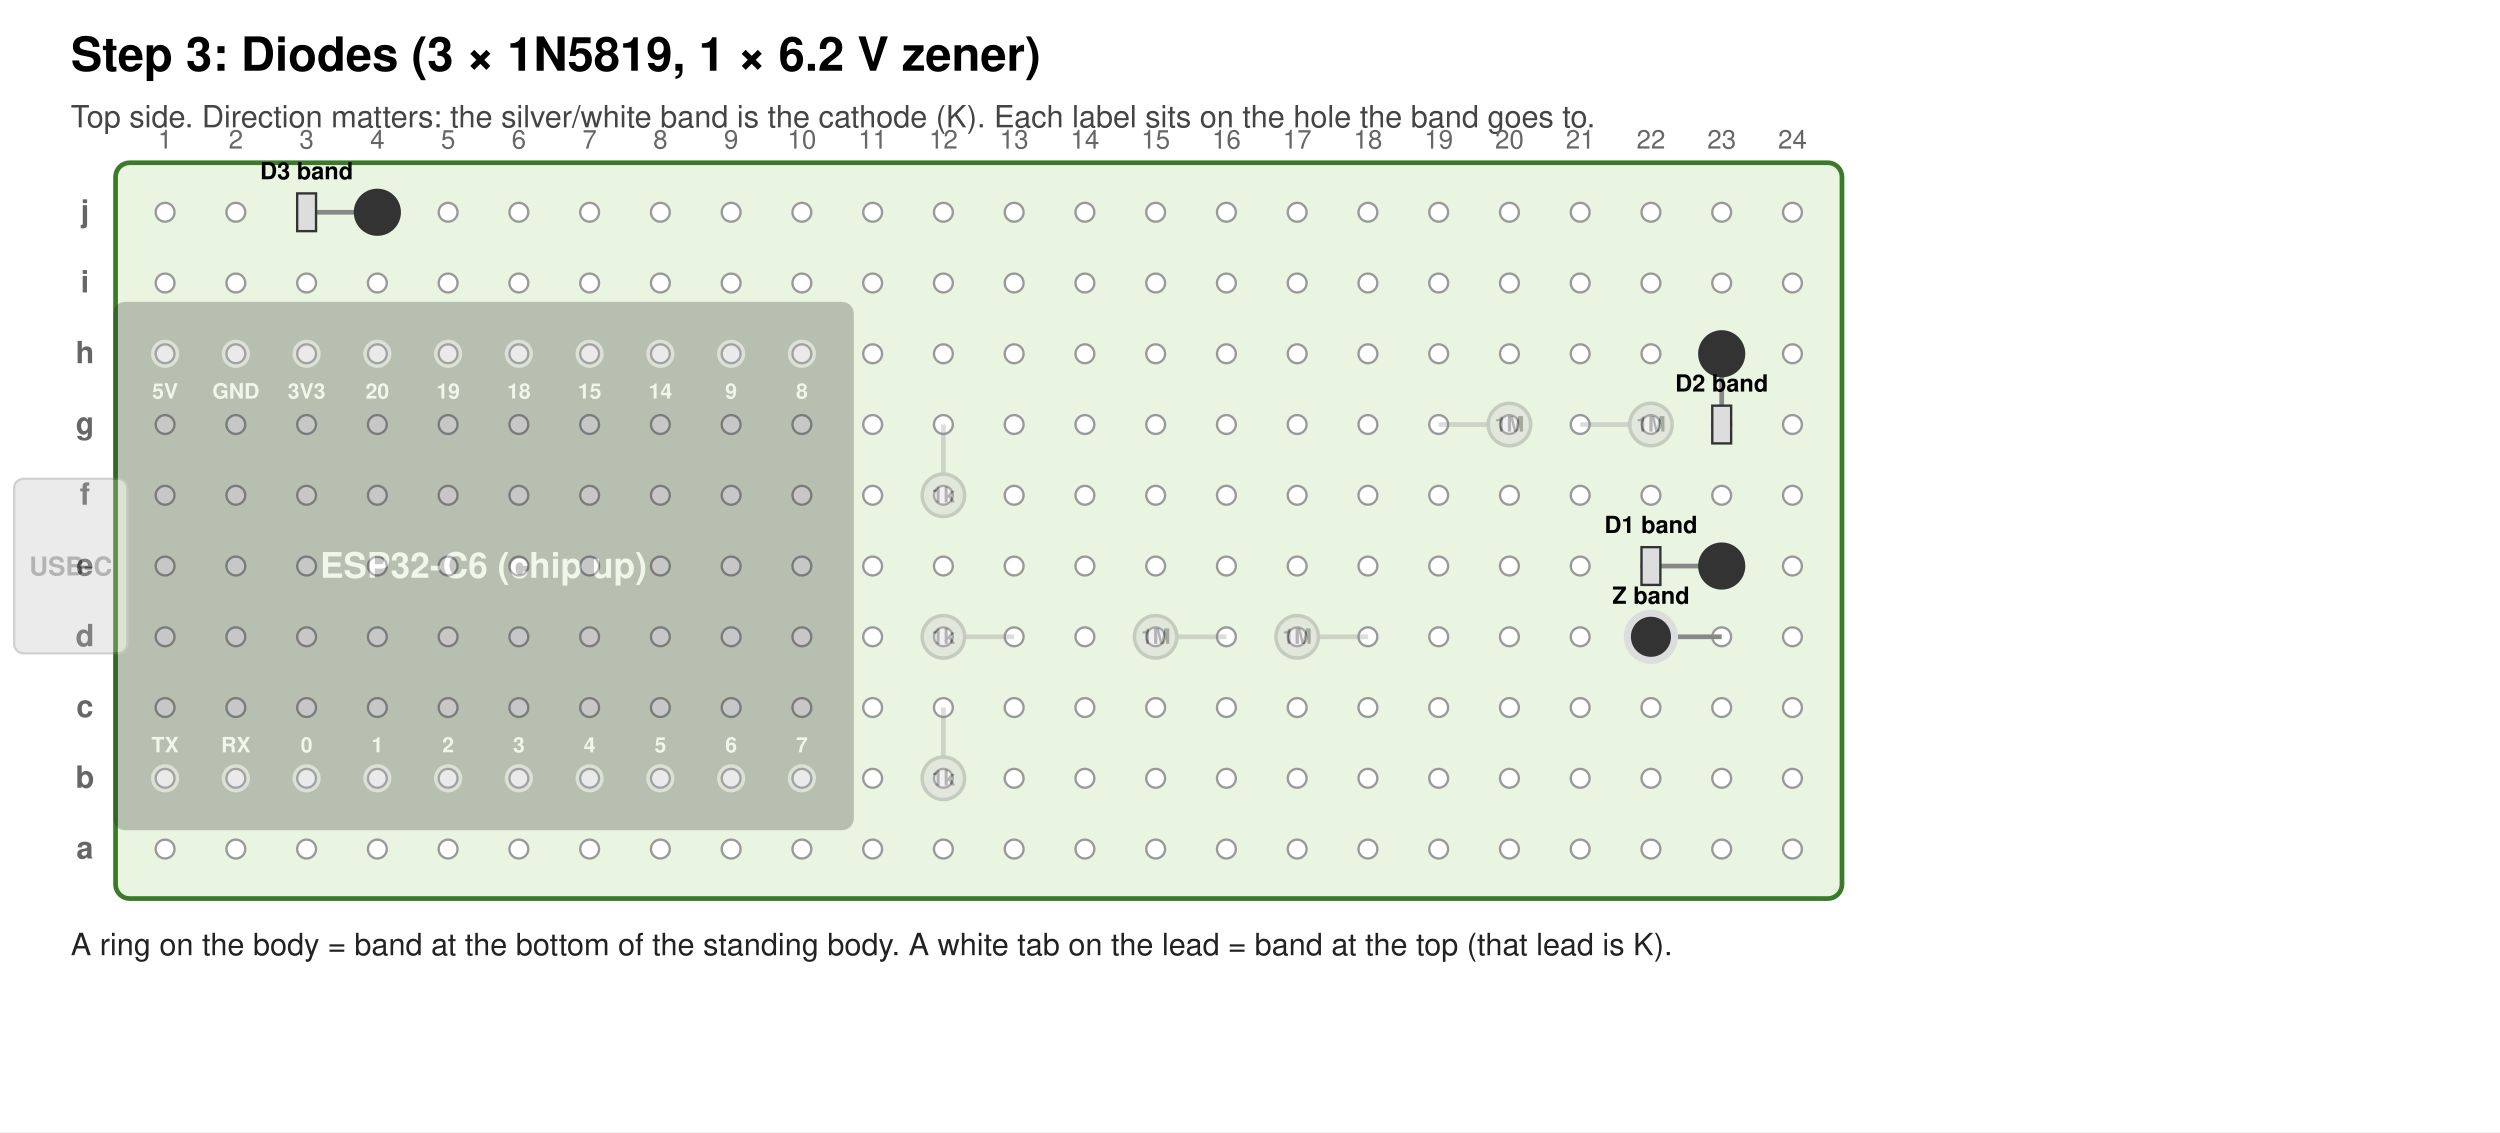
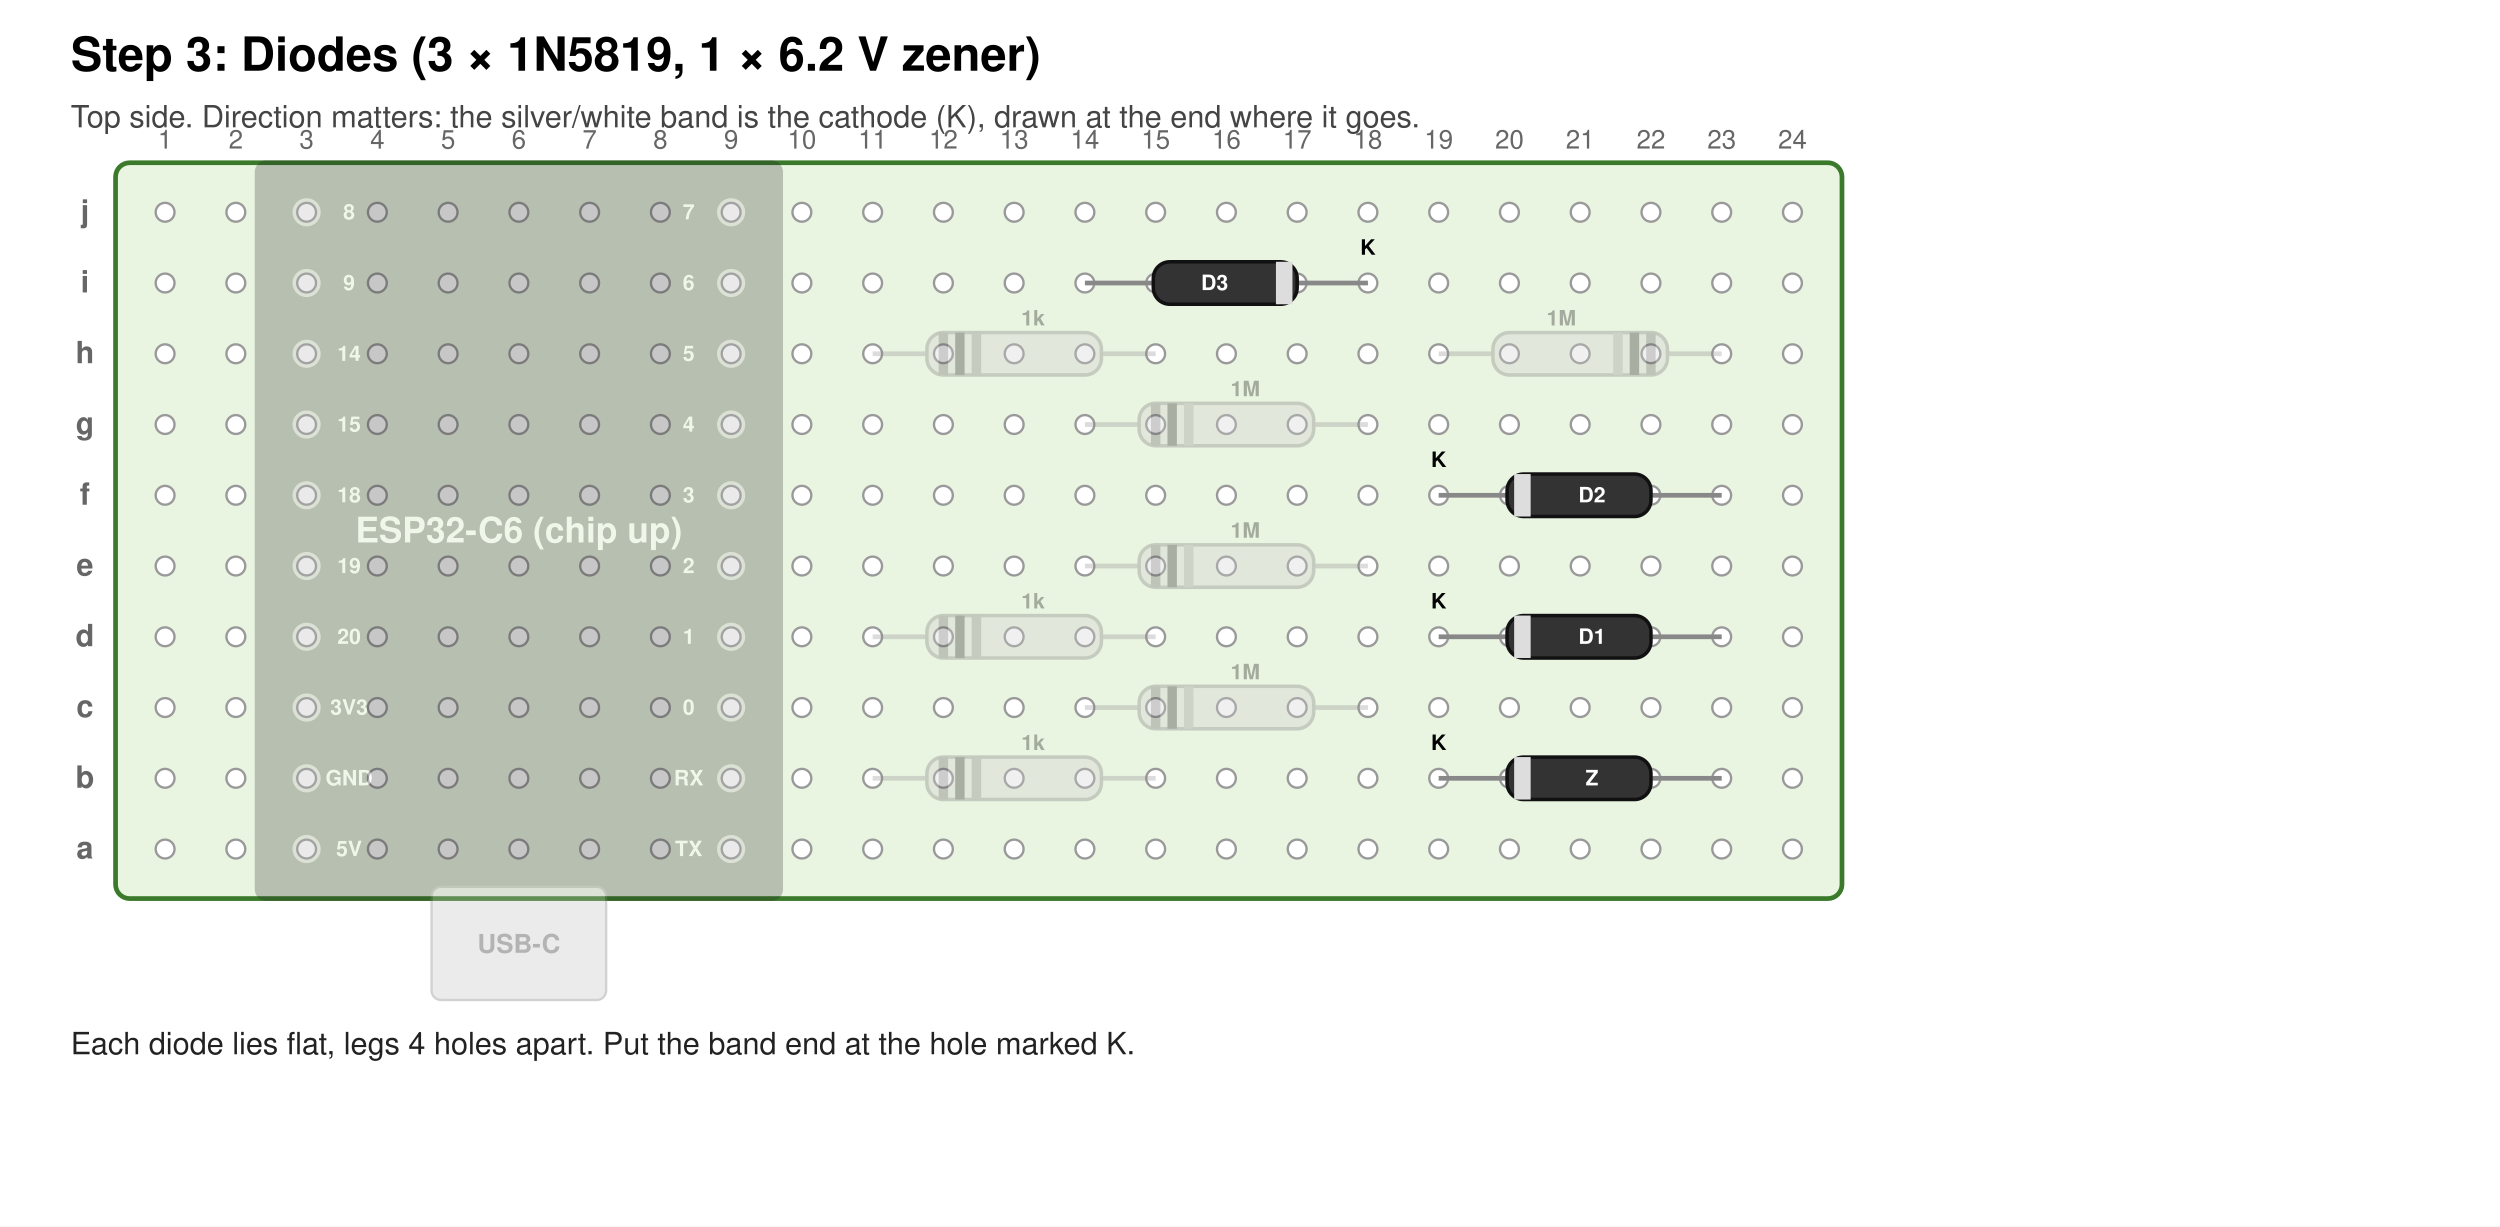
- <svg xmlns="http://www.w3.org/2000/svg" width="1060" height="480" font-family="Helvetica,Arial">
+ <svg xmlns="http://www.w3.org/2000/svg" width="1060" height="520" font-family="Helvetica,Arial">
  <defs>
    <filter id="mute">
      <feColorMatrix type="saturate" values="0" />
    </filter>
  </defs>
  <rect width="100%" height="100%" fill="#ffffff" />
  <text x="30" y="30" font-size="20" font-weight="bold">Step 3: Diodes (3 × 1N5819, 1 × 6.2 V zener)</text>
-   <text x="30" y="54" font-size="13" fill="#444">Top side. Direction matters: the silver/white band is the cathode (K). Each label sits on the hole the band goes to.</text>
+   <text x="30" y="54" font-size="13" fill="#444">Top side. Direction matters: the silver/white band is the cathode (K), drawn at the end where it goes.</text>
  <rect x="49" y="69" width="732" height="312" rx="6" fill="#e9f4e1" stroke="#3a7a2a" stroke-width="2" />
  <text x="70" y="63" font-size="11" fill="#666" text-anchor="middle">1</text>
  <text x="100" y="63" font-size="11" fill="#666" text-anchor="middle">2</text>
  <text x="130" y="63" font-size="11" fill="#666" text-anchor="middle">3</text>
  <text x="160" y="63" font-size="11" fill="#666" text-anchor="middle">4</text>
  <text x="190" y="63" font-size="11" fill="#666" text-anchor="middle">5</text>
  <text x="220" y="63" font-size="11" fill="#666" text-anchor="middle">6</text>
  <text x="250" y="63" font-size="11" fill="#666" text-anchor="middle">7</text>
  <text x="280" y="63" font-size="11" fill="#666" text-anchor="middle">8</text>
  <text x="310" y="63" font-size="11" fill="#666" text-anchor="middle">9</text>
  <text x="340" y="63" font-size="11" fill="#666" text-anchor="middle">10</text>
  <text x="370" y="63" font-size="11" fill="#666" text-anchor="middle">11</text>
  <text x="400" y="63" font-size="11" fill="#666" text-anchor="middle">12</text>
  <text x="430" y="63" font-size="11" fill="#666" text-anchor="middle">13</text>
  <text x="460" y="63" font-size="11" fill="#666" text-anchor="middle">14</text>
  <text x="490" y="63" font-size="11" fill="#666" text-anchor="middle">15</text>
  <text x="520" y="63" font-size="11" fill="#666" text-anchor="middle">16</text>
  <text x="550" y="63" font-size="11" fill="#666" text-anchor="middle">17</text>
  <text x="580" y="63" font-size="11" fill="#666" text-anchor="middle">18</text>
  <text x="610" y="63" font-size="11" fill="#666" text-anchor="middle">19</text>
  <text x="640" y="63" font-size="11" fill="#666" text-anchor="middle">20</text>
  <text x="670" y="63" font-size="11" fill="#666" text-anchor="middle">21</text>
  <text x="700" y="63" font-size="11" fill="#666" text-anchor="middle">22</text>
  <text x="730" y="63" font-size="11" fill="#666" text-anchor="middle">23</text>
  <text x="760" y="63" font-size="11" fill="#666" text-anchor="middle">24</text>
  <text x="36" y="364" font-size="13" font-weight="bold" fill="#666" text-anchor="middle">a</text>
  <text x="36" y="334" font-size="13" font-weight="bold" fill="#666" text-anchor="middle">b</text>
  <text x="36" y="304" font-size="13" font-weight="bold" fill="#666" text-anchor="middle">c</text>
  <text x="36" y="274" font-size="13" font-weight="bold" fill="#666" text-anchor="middle">d</text>
  <text x="36" y="244" font-size="13" font-weight="bold" fill="#666" text-anchor="middle">e</text>
  <text x="36" y="214" font-size="13" font-weight="bold" fill="#666" text-anchor="middle">f</text>
  <text x="36" y="184" font-size="13" font-weight="bold" fill="#666" text-anchor="middle">g</text>
  <text x="36" y="154" font-size="13" font-weight="bold" fill="#666" text-anchor="middle">h</text>
  <text x="36" y="124" font-size="13" font-weight="bold" fill="#666" text-anchor="middle">i</text>
  <text x="36" y="94" font-size="13" font-weight="bold" fill="#666" text-anchor="middle">j</text>
  <circle cx="70" cy="360" r="4" fill="#fff" stroke="#999" />
  <circle cx="70" cy="330" r="4" fill="#fff" stroke="#999" />
  <circle cx="70" cy="300" r="4" fill="#fff" stroke="#999" />
  <circle cx="70" cy="270" r="4" fill="#fff" stroke="#999" />
  <circle cx="70" cy="240" r="4" fill="#fff" stroke="#999" />
  <circle cx="70" cy="210" r="4" fill="#fff" stroke="#999" />
  <circle cx="70" cy="180" r="4" fill="#fff" stroke="#999" />
  <circle cx="70" cy="150" r="4" fill="#fff" stroke="#999" />
  <circle cx="70" cy="120" r="4" fill="#fff" stroke="#999" />
  <circle cx="70" cy="90" r="4" fill="#fff" stroke="#999" />
  <circle cx="100" cy="360" r="4" fill="#fff" stroke="#999" />
  <circle cx="100" cy="330" r="4" fill="#fff" stroke="#999" />
  <circle cx="100" cy="300" r="4" fill="#fff" stroke="#999" />
  <circle cx="100" cy="270" r="4" fill="#fff" stroke="#999" />
  <circle cx="100" cy="240" r="4" fill="#fff" stroke="#999" />
  <circle cx="100" cy="210" r="4" fill="#fff" stroke="#999" />
  <circle cx="100" cy="180" r="4" fill="#fff" stroke="#999" />
  <circle cx="100" cy="150" r="4" fill="#fff" stroke="#999" />
  <circle cx="100" cy="120" r="4" fill="#fff" stroke="#999" />
  <circle cx="100" cy="90" r="4" fill="#fff" stroke="#999" />
  <circle cx="130" cy="360" r="4" fill="#fff" stroke="#999" />
  <circle cx="130" cy="330" r="4" fill="#fff" stroke="#999" />
  <circle cx="130" cy="300" r="4" fill="#fff" stroke="#999" />
  <circle cx="130" cy="270" r="4" fill="#fff" stroke="#999" />
  <circle cx="130" cy="240" r="4" fill="#fff" stroke="#999" />
  <circle cx="130" cy="210" r="4" fill="#fff" stroke="#999" />
  <circle cx="130" cy="180" r="4" fill="#fff" stroke="#999" />
  <circle cx="130" cy="150" r="4" fill="#fff" stroke="#999" />
  <circle cx="130" cy="120" r="4" fill="#fff" stroke="#999" />
  <circle cx="130" cy="90" r="4" fill="#fff" stroke="#999" />
  <circle cx="160" cy="360" r="4" fill="#fff" stroke="#999" />
  <circle cx="160" cy="330" r="4" fill="#fff" stroke="#999" />
  <circle cx="160" cy="300" r="4" fill="#fff" stroke="#999" />
  <circle cx="160" cy="270" r="4" fill="#fff" stroke="#999" />
  <circle cx="160" cy="240" r="4" fill="#fff" stroke="#999" />
  <circle cx="160" cy="210" r="4" fill="#fff" stroke="#999" />
  <circle cx="160" cy="180" r="4" fill="#fff" stroke="#999" />
  <circle cx="160" cy="150" r="4" fill="#fff" stroke="#999" />
  <circle cx="160" cy="120" r="4" fill="#fff" stroke="#999" />
  <circle cx="160" cy="90" r="4" fill="#fff" stroke="#999" />
  <circle cx="190" cy="360" r="4" fill="#fff" stroke="#999" />
  <circle cx="190" cy="330" r="4" fill="#fff" stroke="#999" />
  <circle cx="190" cy="300" r="4" fill="#fff" stroke="#999" />
  <circle cx="190" cy="270" r="4" fill="#fff" stroke="#999" />
  <circle cx="190" cy="240" r="4" fill="#fff" stroke="#999" />
  <circle cx="190" cy="210" r="4" fill="#fff" stroke="#999" />
  <circle cx="190" cy="180" r="4" fill="#fff" stroke="#999" />
  <circle cx="190" cy="150" r="4" fill="#fff" stroke="#999" />
  <circle cx="190" cy="120" r="4" fill="#fff" stroke="#999" />
  <circle cx="190" cy="90" r="4" fill="#fff" stroke="#999" />
  <circle cx="220" cy="360" r="4" fill="#fff" stroke="#999" />
  <circle cx="220" cy="330" r="4" fill="#fff" stroke="#999" />
  <circle cx="220" cy="300" r="4" fill="#fff" stroke="#999" />
  <circle cx="220" cy="270" r="4" fill="#fff" stroke="#999" />
  <circle cx="220" cy="240" r="4" fill="#fff" stroke="#999" />
  <circle cx="220" cy="210" r="4" fill="#fff" stroke="#999" />
  <circle cx="220" cy="180" r="4" fill="#fff" stroke="#999" />
  <circle cx="220" cy="150" r="4" fill="#fff" stroke="#999" />
  <circle cx="220" cy="120" r="4" fill="#fff" stroke="#999" />
  <circle cx="220" cy="90" r="4" fill="#fff" stroke="#999" />
  <circle cx="250" cy="360" r="4" fill="#fff" stroke="#999" />
  <circle cx="250" cy="330" r="4" fill="#fff" stroke="#999" />
  <circle cx="250" cy="300" r="4" fill="#fff" stroke="#999" />
  <circle cx="250" cy="270" r="4" fill="#fff" stroke="#999" />
  <circle cx="250" cy="240" r="4" fill="#fff" stroke="#999" />
  <circle cx="250" cy="210" r="4" fill="#fff" stroke="#999" />
  <circle cx="250" cy="180" r="4" fill="#fff" stroke="#999" />
  <circle cx="250" cy="150" r="4" fill="#fff" stroke="#999" />
  <circle cx="250" cy="120" r="4" fill="#fff" stroke="#999" />
  <circle cx="250" cy="90" r="4" fill="#fff" stroke="#999" />
  <circle cx="280" cy="360" r="4" fill="#fff" stroke="#999" />
  <circle cx="280" cy="330" r="4" fill="#fff" stroke="#999" />
  <circle cx="280" cy="300" r="4" fill="#fff" stroke="#999" />
  <circle cx="280" cy="270" r="4" fill="#fff" stroke="#999" />
  <circle cx="280" cy="240" r="4" fill="#fff" stroke="#999" />
  <circle cx="280" cy="210" r="4" fill="#fff" stroke="#999" />
  <circle cx="280" cy="180" r="4" fill="#fff" stroke="#999" />
  <circle cx="280" cy="150" r="4" fill="#fff" stroke="#999" />
  <circle cx="280" cy="120" r="4" fill="#fff" stroke="#999" />
  <circle cx="280" cy="90" r="4" fill="#fff" stroke="#999" />
  <circle cx="310" cy="360" r="4" fill="#fff" stroke="#999" />
  <circle cx="310" cy="330" r="4" fill="#fff" stroke="#999" />
  <circle cx="310" cy="300" r="4" fill="#fff" stroke="#999" />
  <circle cx="310" cy="270" r="4" fill="#fff" stroke="#999" />
  <circle cx="310" cy="240" r="4" fill="#fff" stroke="#999" />
  <circle cx="310" cy="210" r="4" fill="#fff" stroke="#999" />
  <circle cx="310" cy="180" r="4" fill="#fff" stroke="#999" />
  <circle cx="310" cy="150" r="4" fill="#fff" stroke="#999" />
  <circle cx="310" cy="120" r="4" fill="#fff" stroke="#999" />
  <circle cx="310" cy="90" r="4" fill="#fff" stroke="#999" />
  <circle cx="340" cy="360" r="4" fill="#fff" stroke="#999" />
  <circle cx="340" cy="330" r="4" fill="#fff" stroke="#999" />
  <circle cx="340" cy="300" r="4" fill="#fff" stroke="#999" />
  <circle cx="340" cy="270" r="4" fill="#fff" stroke="#999" />
  <circle cx="340" cy="240" r="4" fill="#fff" stroke="#999" />
  <circle cx="340" cy="210" r="4" fill="#fff" stroke="#999" />
  <circle cx="340" cy="180" r="4" fill="#fff" stroke="#999" />
  <circle cx="340" cy="150" r="4" fill="#fff" stroke="#999" />
  <circle cx="340" cy="120" r="4" fill="#fff" stroke="#999" />
  <circle cx="340" cy="90" r="4" fill="#fff" stroke="#999" />
  <circle cx="370" cy="360" r="4" fill="#fff" stroke="#999" />
  <circle cx="370" cy="330" r="4" fill="#fff" stroke="#999" />
  <circle cx="370" cy="300" r="4" fill="#fff" stroke="#999" />
  <circle cx="370" cy="270" r="4" fill="#fff" stroke="#999" />
  <circle cx="370" cy="240" r="4" fill="#fff" stroke="#999" />
  <circle cx="370" cy="210" r="4" fill="#fff" stroke="#999" />
  <circle cx="370" cy="180" r="4" fill="#fff" stroke="#999" />
  <circle cx="370" cy="150" r="4" fill="#fff" stroke="#999" />
  <circle cx="370" cy="120" r="4" fill="#fff" stroke="#999" />
  <circle cx="370" cy="90" r="4" fill="#fff" stroke="#999" />
  <circle cx="400" cy="360" r="4" fill="#fff" stroke="#999" />
  <circle cx="400" cy="330" r="4" fill="#fff" stroke="#999" />
  <circle cx="400" cy="300" r="4" fill="#fff" stroke="#999" />
  <circle cx="400" cy="270" r="4" fill="#fff" stroke="#999" />
  <circle cx="400" cy="240" r="4" fill="#fff" stroke="#999" />
  <circle cx="400" cy="210" r="4" fill="#fff" stroke="#999" />
  <circle cx="400" cy="180" r="4" fill="#fff" stroke="#999" />
  <circle cx="400" cy="150" r="4" fill="#fff" stroke="#999" />
  <circle cx="400" cy="120" r="4" fill="#fff" stroke="#999" />
  <circle cx="400" cy="90" r="4" fill="#fff" stroke="#999" />
  <circle cx="430" cy="360" r="4" fill="#fff" stroke="#999" />
  <circle cx="430" cy="330" r="4" fill="#fff" stroke="#999" />
  <circle cx="430" cy="300" r="4" fill="#fff" stroke="#999" />
  <circle cx="430" cy="270" r="4" fill="#fff" stroke="#999" />
  <circle cx="430" cy="240" r="4" fill="#fff" stroke="#999" />
  <circle cx="430" cy="210" r="4" fill="#fff" stroke="#999" />
  <circle cx="430" cy="180" r="4" fill="#fff" stroke="#999" />
  <circle cx="430" cy="150" r="4" fill="#fff" stroke="#999" />
  <circle cx="430" cy="120" r="4" fill="#fff" stroke="#999" />
  <circle cx="430" cy="90" r="4" fill="#fff" stroke="#999" />
  <circle cx="460" cy="360" r="4" fill="#fff" stroke="#999" />
  <circle cx="460" cy="330" r="4" fill="#fff" stroke="#999" />
  <circle cx="460" cy="300" r="4" fill="#fff" stroke="#999" />
  <circle cx="460" cy="270" r="4" fill="#fff" stroke="#999" />
  <circle cx="460" cy="240" r="4" fill="#fff" stroke="#999" />
  <circle cx="460" cy="210" r="4" fill="#fff" stroke="#999" />
  <circle cx="460" cy="180" r="4" fill="#fff" stroke="#999" />
  <circle cx="460" cy="150" r="4" fill="#fff" stroke="#999" />
  <circle cx="460" cy="120" r="4" fill="#fff" stroke="#999" />
  <circle cx="460" cy="90" r="4" fill="#fff" stroke="#999" />
  <circle cx="490" cy="360" r="4" fill="#fff" stroke="#999" />
  <circle cx="490" cy="330" r="4" fill="#fff" stroke="#999" />
  <circle cx="490" cy="300" r="4" fill="#fff" stroke="#999" />
  <circle cx="490" cy="270" r="4" fill="#fff" stroke="#999" />
  <circle cx="490" cy="240" r="4" fill="#fff" stroke="#999" />
  <circle cx="490" cy="210" r="4" fill="#fff" stroke="#999" />
  <circle cx="490" cy="180" r="4" fill="#fff" stroke="#999" />
  <circle cx="490" cy="150" r="4" fill="#fff" stroke="#999" />
  <circle cx="490" cy="120" r="4" fill="#fff" stroke="#999" />
  <circle cx="490" cy="90" r="4" fill="#fff" stroke="#999" />
  <circle cx="520" cy="360" r="4" fill="#fff" stroke="#999" />
  <circle cx="520" cy="330" r="4" fill="#fff" stroke="#999" />
  <circle cx="520" cy="300" r="4" fill="#fff" stroke="#999" />
  <circle cx="520" cy="270" r="4" fill="#fff" stroke="#999" />
  <circle cx="520" cy="240" r="4" fill="#fff" stroke="#999" />
  <circle cx="520" cy="210" r="4" fill="#fff" stroke="#999" />
  <circle cx="520" cy="180" r="4" fill="#fff" stroke="#999" />
  <circle cx="520" cy="150" r="4" fill="#fff" stroke="#999" />
  <circle cx="520" cy="120" r="4" fill="#fff" stroke="#999" />
  <circle cx="520" cy="90" r="4" fill="#fff" stroke="#999" />
  <circle cx="550" cy="360" r="4" fill="#fff" stroke="#999" />
  <circle cx="550" cy="330" r="4" fill="#fff" stroke="#999" />
  <circle cx="550" cy="300" r="4" fill="#fff" stroke="#999" />
  <circle cx="550" cy="270" r="4" fill="#fff" stroke="#999" />
  <circle cx="550" cy="240" r="4" fill="#fff" stroke="#999" />
  <circle cx="550" cy="210" r="4" fill="#fff" stroke="#999" />
  <circle cx="550" cy="180" r="4" fill="#fff" stroke="#999" />
  <circle cx="550" cy="150" r="4" fill="#fff" stroke="#999" />
  <circle cx="550" cy="120" r="4" fill="#fff" stroke="#999" />
  <circle cx="550" cy="90" r="4" fill="#fff" stroke="#999" />
  <circle cx="580" cy="360" r="4" fill="#fff" stroke="#999" />
  <circle cx="580" cy="330" r="4" fill="#fff" stroke="#999" />
  <circle cx="580" cy="300" r="4" fill="#fff" stroke="#999" />
  <circle cx="580" cy="270" r="4" fill="#fff" stroke="#999" />
  <circle cx="580" cy="240" r="4" fill="#fff" stroke="#999" />
  <circle cx="580" cy="210" r="4" fill="#fff" stroke="#999" />
  <circle cx="580" cy="180" r="4" fill="#fff" stroke="#999" />
  <circle cx="580" cy="150" r="4" fill="#fff" stroke="#999" />
  <circle cx="580" cy="120" r="4" fill="#fff" stroke="#999" />
  <circle cx="580" cy="90" r="4" fill="#fff" stroke="#999" />
  <circle cx="610" cy="360" r="4" fill="#fff" stroke="#999" />
  <circle cx="610" cy="330" r="4" fill="#fff" stroke="#999" />
  <circle cx="610" cy="300" r="4" fill="#fff" stroke="#999" />
  <circle cx="610" cy="270" r="4" fill="#fff" stroke="#999" />
  <circle cx="610" cy="240" r="4" fill="#fff" stroke="#999" />
  <circle cx="610" cy="210" r="4" fill="#fff" stroke="#999" />
  <circle cx="610" cy="180" r="4" fill="#fff" stroke="#999" />
  <circle cx="610" cy="150" r="4" fill="#fff" stroke="#999" />
  <circle cx="610" cy="120" r="4" fill="#fff" stroke="#999" />
  <circle cx="610" cy="90" r="4" fill="#fff" stroke="#999" />
  <circle cx="640" cy="360" r="4" fill="#fff" stroke="#999" />
  <circle cx="640" cy="330" r="4" fill="#fff" stroke="#999" />
  <circle cx="640" cy="300" r="4" fill="#fff" stroke="#999" />
  <circle cx="640" cy="270" r="4" fill="#fff" stroke="#999" />
  <circle cx="640" cy="240" r="4" fill="#fff" stroke="#999" />
  <circle cx="640" cy="210" r="4" fill="#fff" stroke="#999" />
  <circle cx="640" cy="180" r="4" fill="#fff" stroke="#999" />
  <circle cx="640" cy="150" r="4" fill="#fff" stroke="#999" />
  <circle cx="640" cy="120" r="4" fill="#fff" stroke="#999" />
  <circle cx="640" cy="90" r="4" fill="#fff" stroke="#999" />
  <circle cx="670" cy="360" r="4" fill="#fff" stroke="#999" />
  <circle cx="670" cy="330" r="4" fill="#fff" stroke="#999" />
  <circle cx="670" cy="300" r="4" fill="#fff" stroke="#999" />
  <circle cx="670" cy="270" r="4" fill="#fff" stroke="#999" />
  <circle cx="670" cy="240" r="4" fill="#fff" stroke="#999" />
  <circle cx="670" cy="210" r="4" fill="#fff" stroke="#999" />
  <circle cx="670" cy="180" r="4" fill="#fff" stroke="#999" />
  <circle cx="670" cy="150" r="4" fill="#fff" stroke="#999" />
  <circle cx="670" cy="120" r="4" fill="#fff" stroke="#999" />
  <circle cx="670" cy="90" r="4" fill="#fff" stroke="#999" />
  <circle cx="700" cy="360" r="4" fill="#fff" stroke="#999" />
  <circle cx="700" cy="330" r="4" fill="#fff" stroke="#999" />
  <circle cx="700" cy="300" r="4" fill="#fff" stroke="#999" />
  <circle cx="700" cy="270" r="4" fill="#fff" stroke="#999" />
  <circle cx="700" cy="240" r="4" fill="#fff" stroke="#999" />
  <circle cx="700" cy="210" r="4" fill="#fff" stroke="#999" />
  <circle cx="700" cy="180" r="4" fill="#fff" stroke="#999" />
  <circle cx="700" cy="150" r="4" fill="#fff" stroke="#999" />
  <circle cx="700" cy="120" r="4" fill="#fff" stroke="#999" />
  <circle cx="700" cy="90" r="4" fill="#fff" stroke="#999" />
  <circle cx="730" cy="360" r="4" fill="#fff" stroke="#999" />
  <circle cx="730" cy="330" r="4" fill="#fff" stroke="#999" />
  <circle cx="730" cy="300" r="4" fill="#fff" stroke="#999" />
  <circle cx="730" cy="270" r="4" fill="#fff" stroke="#999" />
  <circle cx="730" cy="240" r="4" fill="#fff" stroke="#999" />
  <circle cx="730" cy="210" r="4" fill="#fff" stroke="#999" />
  <circle cx="730" cy="180" r="4" fill="#fff" stroke="#999" />
  <circle cx="730" cy="150" r="4" fill="#fff" stroke="#999" />
  <circle cx="730" cy="120" r="4" fill="#fff" stroke="#999" />
  <circle cx="730" cy="90" r="4" fill="#fff" stroke="#999" />
  <circle cx="760" cy="360" r="4" fill="#fff" stroke="#999" />
  <circle cx="760" cy="330" r="4" fill="#fff" stroke="#999" />
  <circle cx="760" cy="300" r="4" fill="#fff" stroke="#999" />
  <circle cx="760" cy="270" r="4" fill="#fff" stroke="#999" />
  <circle cx="760" cy="240" r="4" fill="#fff" stroke="#999" />
  <circle cx="760" cy="210" r="4" fill="#fff" stroke="#999" />
  <circle cx="760" cy="180" r="4" fill="#fff" stroke="#999" />
  <circle cx="760" cy="150" r="4" fill="#fff" stroke="#999" />
  <circle cx="760" cy="120" r="4" fill="#fff" stroke="#999" />
  <circle cx="760" cy="90" r="4" fill="#fff" stroke="#999" />
  <g filter="url(#mute)" opacity="0.3">
-     <rect x="48" y="128" width="314" height="224" rx="5" fill="#1b1b1b" opacity="0.85" />
-     <rect x="6" y="203" width="48" height="74" rx="4" fill="#bbb" stroke="#666" />
-     <text x="30" y="244" font-size="11" text-anchor="middle" font-weight="bold">USB-C</text>
-     <circle cx="70" cy="330" r="6" fill="#e0b040" />
-     <text x="70" y="319" font-size="9" fill="#fff" text-anchor="middle" font-weight="bold">TX</text>
-     <circle cx="100" cy="330" r="6" fill="#e0b040" />
-     <text x="100" y="319" font-size="9" fill="#fff" text-anchor="middle" font-weight="bold">RX</text>
+     <rect x="108" y="68" width="224" height="314" rx="5" fill="#1b1b1b" opacity="0.85" />
+     <rect x="183" y="376" width="74" height="48" rx="4" fill="#bbb" stroke="#666" />
+     <text x="220" y="404" font-size="11" text-anchor="middle" font-weight="bold">USB-C</text>
+     <circle cx="130" cy="360" r="6" fill="#e0b040" />
+     <text x="148" y="363" font-size="9" fill="#fff" text-anchor="middle" font-weight="bold">5V</text>
    <circle cx="130" cy="330" r="6" fill="#e0b040" />
-     <text x="130" y="319" font-size="9" fill="#fff" text-anchor="middle" font-weight="bold">0</text>
-     <circle cx="160" cy="330" r="6" fill="#e0b040" />
-     <text x="160" y="319" font-size="9" fill="#fff" text-anchor="middle" font-weight="bold">1</text>
-     <circle cx="190" cy="330" r="6" fill="#e0b040" />
-     <text x="190" y="319" font-size="9" fill="#fff" text-anchor="middle" font-weight="bold">2</text>
-     <circle cx="220" cy="330" r="6" fill="#e0b040" />
-     <text x="220" y="319" font-size="9" fill="#fff" text-anchor="middle" font-weight="bold">3</text>
-     <circle cx="250" cy="330" r="6" fill="#e0b040" />
-     <text x="250" y="319" font-size="9" fill="#fff" text-anchor="middle" font-weight="bold">4</text>
-     <circle cx="280" cy="330" r="6" fill="#e0b040" />
-     <text x="280" y="319" font-size="9" fill="#fff" text-anchor="middle" font-weight="bold">5</text>
+     <text x="148" y="333" font-size="9" fill="#fff" text-anchor="middle" font-weight="bold">GND</text>
+     <circle cx="130" cy="300" r="6" fill="#e0b040" />
+     <text x="148" y="303" font-size="9" fill="#fff" text-anchor="middle" font-weight="bold">3V3</text>
+     <circle cx="130" cy="270" r="6" fill="#e0b040" />
+     <text x="148" y="273" font-size="9" fill="#fff" text-anchor="middle" font-weight="bold">20</text>
+     <circle cx="130" cy="240" r="6" fill="#e0b040" />
+     <text x="148" y="243" font-size="9" fill="#fff" text-anchor="middle" font-weight="bold">19</text>
+     <circle cx="130" cy="210" r="6" fill="#e0b040" />
+     <text x="148" y="213" font-size="9" fill="#fff" text-anchor="middle" font-weight="bold">18</text>
+     <circle cx="130" cy="180" r="6" fill="#e0b040" />
+     <text x="148" y="183" font-size="9" fill="#fff" text-anchor="middle" font-weight="bold">15</text>
+     <circle cx="130" cy="150" r="6" fill="#e0b040" />
+     <text x="148" y="153" font-size="9" fill="#fff" text-anchor="middle" font-weight="bold">14</text>
+     <circle cx="130" cy="120" r="6" fill="#e0b040" />
+     <text x="148" y="123" font-size="9" fill="#fff" text-anchor="middle" font-weight="bold">9</text>
+     <circle cx="130" cy="90" r="6" fill="#e0b040" />
+     <text x="148" y="93" font-size="9" fill="#fff" text-anchor="middle" font-weight="bold">8</text>
+     <circle cx="310" cy="360" r="6" fill="#e0b040" />
+     <text x="292" y="363" font-size="9" fill="#fff" text-anchor="middle" font-weight="bold">TX</text>
    <circle cx="310" cy="330" r="6" fill="#e0b040" />
-     <text x="310" y="319" font-size="9" fill="#fff" text-anchor="middle" font-weight="bold">6</text>
-     <circle cx="340" cy="330" r="6" fill="#e0b040" />
-     <text x="340" y="319" font-size="9" fill="#fff" text-anchor="middle" font-weight="bold">7</text>
-     <circle cx="70" cy="150" r="6" fill="#e0b040" />
-     <text x="70" y="169" font-size="9" fill="#fff" text-anchor="middle" font-weight="bold">5V</text>
-     <circle cx="100" cy="150" r="6" fill="#e0b040" />
-     <text x="100" y="169" font-size="9" fill="#fff" text-anchor="middle" font-weight="bold">GND</text>
-     <circle cx="130" cy="150" r="6" fill="#e0b040" />
-     <text x="130" y="169" font-size="9" fill="#fff" text-anchor="middle" font-weight="bold">3V3</text>
-     <circle cx="160" cy="150" r="6" fill="#e0b040" />
-     <text x="160" y="169" font-size="9" fill="#fff" text-anchor="middle" font-weight="bold">20</text>
-     <circle cx="190" cy="150" r="6" fill="#e0b040" />
-     <text x="190" y="169" font-size="9" fill="#fff" text-anchor="middle" font-weight="bold">19</text>
-     <circle cx="220" cy="150" r="6" fill="#e0b040" />
-     <text x="220" y="169" font-size="9" fill="#fff" text-anchor="middle" font-weight="bold">18</text>
-     <circle cx="250" cy="150" r="6" fill="#e0b040" />
-     <text x="250" y="169" font-size="9" fill="#fff" text-anchor="middle" font-weight="bold">15</text>
-     <circle cx="280" cy="150" r="6" fill="#e0b040" />
-     <text x="280" y="169" font-size="9" fill="#fff" text-anchor="middle" font-weight="bold">14</text>
+     <text x="292" y="333" font-size="9" fill="#fff" text-anchor="middle" font-weight="bold">RX</text>
+     <circle cx="310" cy="300" r="6" fill="#e0b040" />
+     <text x="292" y="303" font-size="9" fill="#fff" text-anchor="middle" font-weight="bold">0</text>
+     <circle cx="310" cy="270" r="6" fill="#e0b040" />
+     <text x="292" y="273" font-size="9" fill="#fff" text-anchor="middle" font-weight="bold">1</text>
+     <circle cx="310" cy="240" r="6" fill="#e0b040" />
+     <text x="292" y="243" font-size="9" fill="#fff" text-anchor="middle" font-weight="bold">2</text>
+     <circle cx="310" cy="210" r="6" fill="#e0b040" />
+     <text x="292" y="213" font-size="9" fill="#fff" text-anchor="middle" font-weight="bold">3</text>
+     <circle cx="310" cy="180" r="6" fill="#e0b040" />
+     <text x="292" y="183" font-size="9" fill="#fff" text-anchor="middle" font-weight="bold">4</text>
    <circle cx="310" cy="150" r="6" fill="#e0b040" />
-     <text x="310" y="169" font-size="9" fill="#fff" text-anchor="middle" font-weight="bold">9</text>
-     <circle cx="340" cy="150" r="6" fill="#e0b040" />
-     <text x="340" y="169" font-size="9" fill="#fff" text-anchor="middle" font-weight="bold">8</text>
-     <text x="205" y="245" font-size="15" fill="#fff" text-anchor="middle" font-weight="bold">ESP32-C6 (chip up)</text>
-     <line x1="490" y1="270" x2="520" y2="270" stroke="#888" stroke-width="2" />
-     <circle cx="490" cy="270" r="9" fill="#e8c88a" stroke="#8a6a2a" stroke-width="1.5" />
-     <text x="490" y="273" font-size="9" text-anchor="middle" font-weight="bold">1M</text>
-     <line x1="550" y1="270" x2="580" y2="270" stroke="#888" stroke-width="2" />
-     <circle cx="550" cy="270" r="9" fill="#e8c88a" stroke="#8a6a2a" stroke-width="1.5" />
-     <text x="550" y="273" font-size="9" text-anchor="middle" font-weight="bold">1M</text>
-     <line x1="700" y1="180" x2="670" y2="180" stroke="#888" stroke-width="2" />
-     <circle cx="700" cy="180" r="9" fill="#e8c88a" stroke="#8a6a2a" stroke-width="1.5" />
-     <text x="700" y="183" font-size="9" text-anchor="middle" font-weight="bold">1M</text>
-     <line x1="640" y1="180" x2="610" y2="180" stroke="#888" stroke-width="2" />
-     <circle cx="640" cy="180" r="9" fill="#e8c88a" stroke="#8a6a2a" stroke-width="1.5" />
-     <text x="640" y="183" font-size="9" text-anchor="middle" font-weight="bold">1M</text>
-     <line x1="400" y1="330" x2="400" y2="300" stroke="#888" stroke-width="2" />
-     <circle cx="400" cy="330" r="9" fill="#e8c88a" stroke="#8a6a2a" stroke-width="1.5" />
-     <text x="400" y="333" font-size="9" text-anchor="middle" font-weight="bold">1k</text>
-     <line x1="400" y1="270" x2="430" y2="270" stroke="#888" stroke-width="2" />
-     <circle cx="400" cy="270" r="9" fill="#e8c88a" stroke="#8a6a2a" stroke-width="1.5" />
-     <text x="400" y="273" font-size="9" text-anchor="middle" font-weight="bold">1k</text>
-     <line x1="400" y1="210" x2="400" y2="180" stroke="#888" stroke-width="2" />
-     <circle cx="400" cy="210" r="9" fill="#e8c88a" stroke="#8a6a2a" stroke-width="1.5" />
-     <text x="400" y="213" font-size="9" text-anchor="middle" font-weight="bold">1k</text>
+     <text x="292" y="153" font-size="9" fill="#fff" text-anchor="middle" font-weight="bold">5</text>
+     <circle cx="310" cy="120" r="6" fill="#e0b040" />
+     <text x="292" y="123" font-size="9" fill="#fff" text-anchor="middle" font-weight="bold">6</text>
+     <circle cx="310" cy="90" r="6" fill="#e0b040" />
+     <text x="292" y="93" font-size="9" fill="#fff" text-anchor="middle" font-weight="bold">7</text>
+     <text x="220" y="230" font-size="15" fill="#fff" text-anchor="middle" font-weight="bold">ESP32-C6 (chip up)</text>
+     <line x1="730" y1="150" x2="610" y2="150" stroke="#888" stroke-width="2" />
+     <rect x="633" y="141" width="74" height="18" rx="7" fill="#e8c88a" stroke="#8a6a2a" stroke-width="1.5" />
+     <rect x="698" y="141" width="4" height="18" fill="#8b4513" />
+     <rect x="691" y="141" width="4" height="18" fill="#111" />
+     <rect x="684" y="141" width="4" height="18" fill="#2ca02c" />
+     <text x="662" y="138" font-size="9" text-anchor="middle" font-weight="bold">1M</text>
+     <line x1="460" y1="180" x2="580" y2="180" stroke="#888" stroke-width="2" />
+     <rect x="483" y="171" width="74" height="18" rx="7" fill="#e8c88a" stroke="#8a6a2a" stroke-width="1.5" />
+     <rect x="488" y="171" width="4" height="18" fill="#8b4513" />
+     <rect x="495" y="171" width="4" height="18" fill="#111" />
+     <rect x="502" y="171" width="4" height="18" fill="#2ca02c" />
+     <text x="528" y="168" font-size="9" text-anchor="middle" font-weight="bold">1M</text>
+     <line x1="460" y1="240" x2="580" y2="240" stroke="#888" stroke-width="2" />
+     <rect x="483" y="231" width="74" height="18" rx="7" fill="#e8c88a" stroke="#8a6a2a" stroke-width="1.5" />
+     <rect x="488" y="231" width="4" height="18" fill="#8b4513" />
+     <rect x="495" y="231" width="4" height="18" fill="#111" />
+     <rect x="502" y="231" width="4" height="18" fill="#2ca02c" />
+     <text x="528" y="228" font-size="9" text-anchor="middle" font-weight="bold">1M</text>
+     <line x1="460" y1="300" x2="580" y2="300" stroke="#888" stroke-width="2" />
+     <rect x="483" y="291" width="74" height="18" rx="7" fill="#e8c88a" stroke="#8a6a2a" stroke-width="1.5" />
+     <rect x="488" y="291" width="4" height="18" fill="#8b4513" />
+     <rect x="495" y="291" width="4" height="18" fill="#111" />
+     <rect x="502" y="291" width="4" height="18" fill="#2ca02c" />
+     <text x="528" y="288" font-size="9" text-anchor="middle" font-weight="bold">1M</text>
+     <line x1="370" y1="330" x2="490" y2="330" stroke="#888" stroke-width="2" />
+     <rect x="393" y="321" width="74" height="18" rx="7" fill="#e8c88a" stroke="#8a6a2a" stroke-width="1.5" />
+     <rect x="398" y="321" width="4" height="18" fill="#8b4513" />
+     <rect x="405" y="321" width="4" height="18" fill="#111" />
+     <rect x="412" y="321" width="4" height="18" fill="#d62728" />
+     <text x="438" y="318" font-size="9" text-anchor="middle" font-weight="bold">1k</text>
+     <line x1="370" y1="270" x2="490" y2="270" stroke="#888" stroke-width="2" />
+     <rect x="393" y="261" width="74" height="18" rx="7" fill="#e8c88a" stroke="#8a6a2a" stroke-width="1.5" />
+     <rect x="398" y="261" width="4" height="18" fill="#8b4513" />
+     <rect x="405" y="261" width="4" height="18" fill="#111" />
+     <rect x="412" y="261" width="4" height="18" fill="#d62728" />
+     <text x="438" y="258" font-size="9" text-anchor="middle" font-weight="bold">1k</text>
+     <line x1="370" y1="150" x2="490" y2="150" stroke="#888" stroke-width="2" />
+     <rect x="393" y="141" width="74" height="18" rx="7" fill="#e8c88a" stroke="#8a6a2a" stroke-width="1.5" />
+     <rect x="398" y="141" width="4" height="18" fill="#8b4513" />
+     <rect x="405" y="141" width="4" height="18" fill="#111" />
+     <rect x="412" y="141" width="4" height="18" fill="#d62728" />
+     <text x="438" y="138" font-size="9" text-anchor="middle" font-weight="bold">1k</text>
  </g>
-   <line x1="160" y1="90" x2="130" y2="90" stroke="#888" stroke-width="2" />
-   <circle cx="160" cy="90" r="10" fill="#333" />
-   <rect x="126" y="82" width="8" height="16" fill="#ddd" stroke="#333" />
-   <text x="130" y="76" font-size="10" fill="#000" text-anchor="middle" font-weight="bold">D3 band</text>
-   <line x1="730" y1="240" x2="700" y2="240" stroke="#888" stroke-width="2" />
-   <circle cx="730" cy="240" r="10" fill="#333" />
-   <rect x="696" y="232" width="8" height="16" fill="#ddd" stroke="#333" />
-   <text x="700" y="226" font-size="10" fill="#000" text-anchor="middle" font-weight="bold">D1 band</text>
-   <line x1="730" y1="150" x2="730" y2="180" stroke="#888" stroke-width="2" />
-   <circle cx="730" cy="150" r="10" fill="#333" />
-   <rect x="726" y="172" width="8" height="16" fill="#ddd" stroke="#333" />
-   <text x="730" y="166" font-size="10" fill="#000" text-anchor="middle" font-weight="bold">D2 band</text>
-   <line x1="700" y1="270" x2="730" y2="270" stroke="#888" stroke-width="2" />
-   <circle cx="700" cy="270" r="10" fill="#333" />
-   <circle cx="700" cy="270" r="10" fill="none" stroke="#ddd" stroke-width="3" />
-   <text x="700" y="256" font-size="10" fill="#000" text-anchor="middle" font-weight="bold">Z band</text>
-   <text x="30" y="405" font-size="13" fill="#222">A ring on the body = band at the bottom of the standing body. A white tab on the lead = band at the top (that lead is K).</text>
+   <line x1="460" y1="120" x2="580" y2="120" stroke="#888" stroke-width="2" />
+   <rect x="489" y="111" width="61" height="18" rx="7" fill="#333" stroke="#111" stroke-width="1.5" />
+   <rect x="541" y="111" width="7" height="18" fill="#ddd" />
+   <text x="515" y="123" font-size="9" fill="#fff" text-anchor="middle" font-weight="bold">D3</text>
+   <text x="580" y="108" font-size="9" fill="#000" text-anchor="middle" font-weight="bold">K</text>
+   <line x1="730" y1="270" x2="610" y2="270" stroke="#888" stroke-width="2" />
+   <rect x="639" y="261" width="61" height="18" rx="7" fill="#333" stroke="#111" stroke-width="1.5" />
+   <rect x="642" y="261" width="7" height="18" fill="#ddd" />
+   <text x="675" y="273" font-size="9" fill="#fff" text-anchor="middle" font-weight="bold">D1</text>
+   <text x="610" y="258" font-size="9" fill="#000" text-anchor="middle" font-weight="bold">K</text>
+   <line x1="730" y1="210" x2="610" y2="210" stroke="#888" stroke-width="2" />
+   <rect x="639" y="201" width="61" height="18" rx="7" fill="#333" stroke="#111" stroke-width="1.5" />
+   <rect x="642" y="201" width="7" height="18" fill="#ddd" />
+   <text x="675" y="213" font-size="9" fill="#fff" text-anchor="middle" font-weight="bold">D2</text>
+   <text x="610" y="198" font-size="9" fill="#000" text-anchor="middle" font-weight="bold">K</text>
+   <line x1="730" y1="330" x2="610" y2="330" stroke="#888" stroke-width="2" />
+   <rect x="639" y="321" width="61" height="18" rx="7" fill="#333" stroke="#111" stroke-width="1.5" />
+   <rect x="642" y="321" width="7" height="18" fill="#ddd" />
+   <text x="675" y="333" font-size="9" fill="#fff" text-anchor="middle" font-weight="bold">Z</text>
+   <text x="610" y="318" font-size="9" fill="#000" text-anchor="middle" font-weight="bold">K</text>
+   <text x="30" y="447" font-size="13" fill="#222">Each diode lies flat, legs 4 holes apart. Put the band end at the hole marked K.</text>
</svg>
